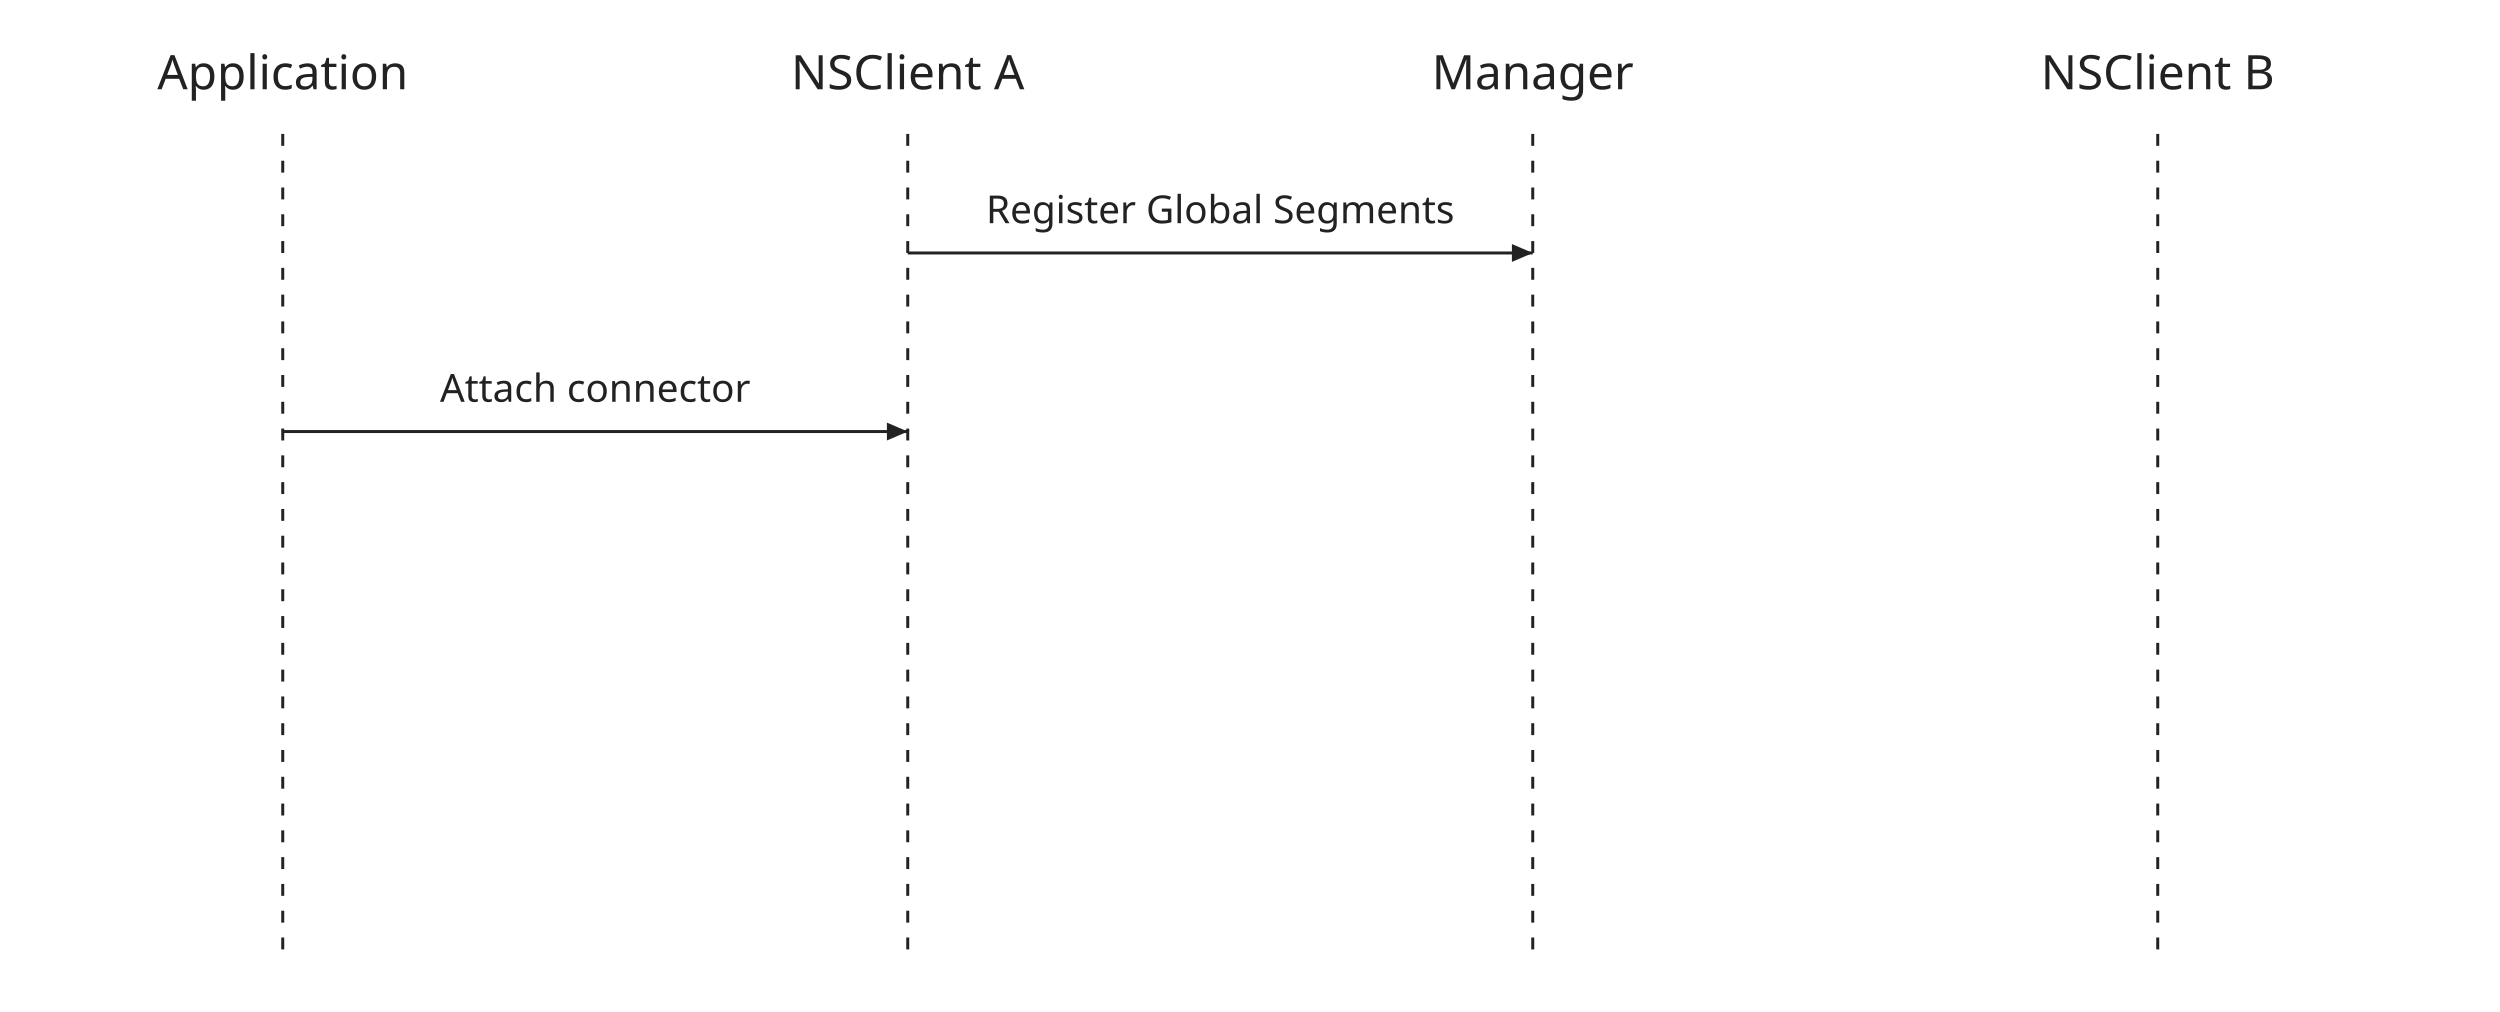
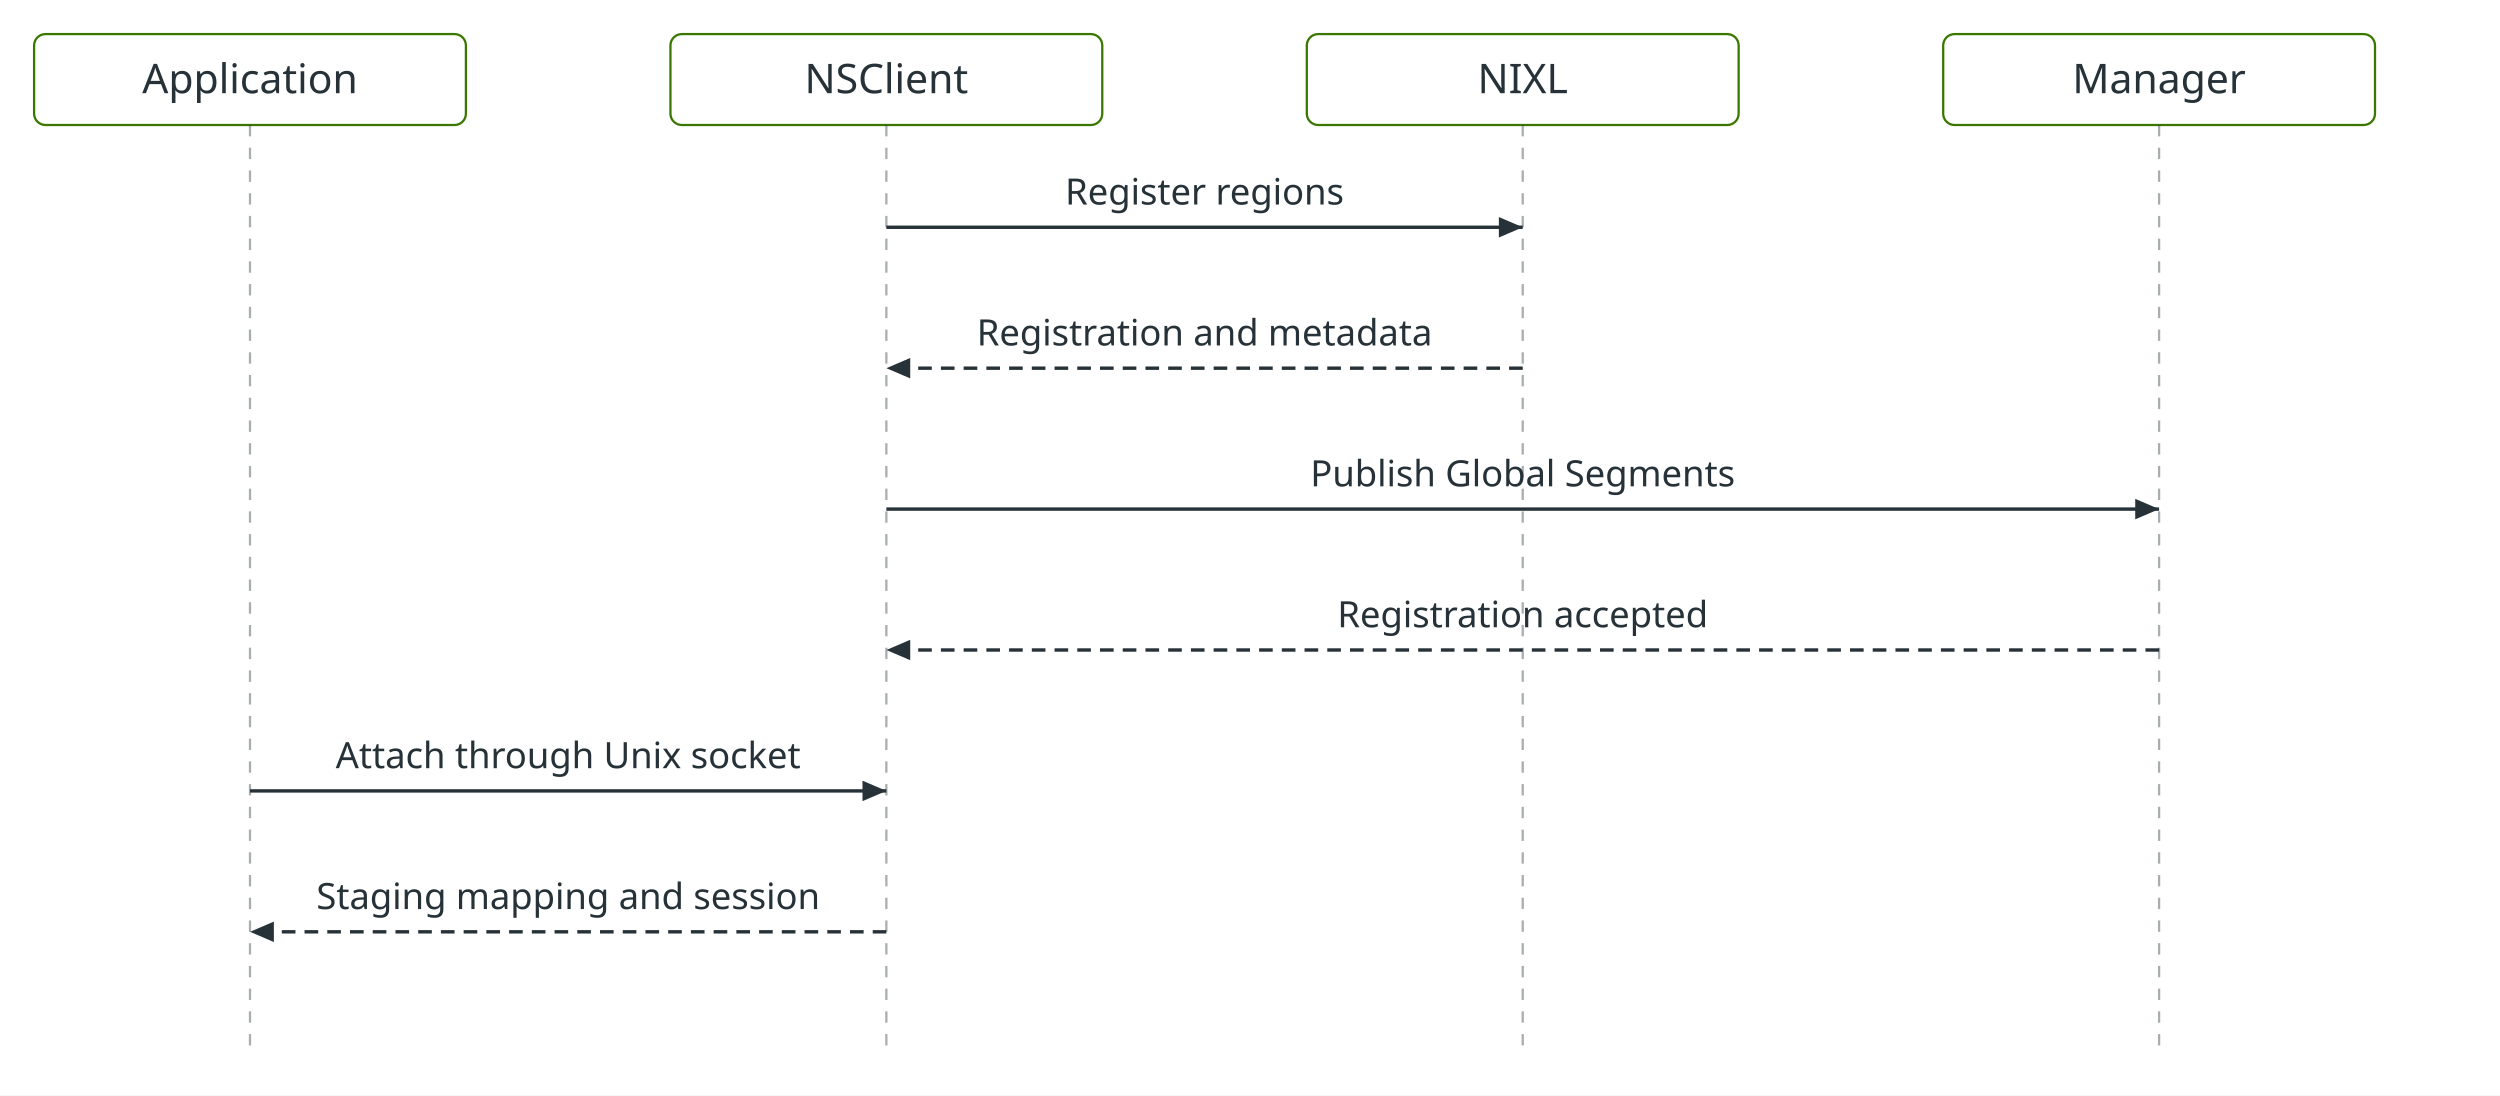
- <svg xmlns="http://www.w3.org/2000/svg" viewBox="0 0 840 340" role="img" aria-label="initialization sequence">
-   <rect width="840" height="340" fill="#ffffff" />
+ <svg xmlns="http://www.w3.org/2000/svg" viewBox="0 0 1100 482" role="img" aria-labelledby="title desc">
+   <rect width="1100" height="482" fill="#ffffff" />
  <defs>
    <marker id="arrow" markerWidth="8" markerHeight="8" refX="7" refY="3" orient="auto">
-       <path d="M0,0 L7,3 L0,6" fill="#222222" />
+       <path d="M0,0 L7,3 L0,6" fill="#263238" />
    </marker>
  </defs>
-   <text x="95" y="30" text-anchor="middle" fill="#222222" font-family="sans-serif" font-size="16">Application</text>
-   <path d="M95,45 V320" stroke="#222222" stroke-dasharray="4 5" />
-   <text x="305" y="30" text-anchor="middle" fill="#222222" font-family="sans-serif" font-size="16">NSClient A</text>
-   <path d="M305,45 V320" stroke="#222222" stroke-dasharray="4 5" />
-   <text x="515" y="30" text-anchor="middle" fill="#222222" font-family="sans-serif" font-size="16">Manager</text>
-   <path d="M515,45 V320" stroke="#222222" stroke-dasharray="4 5" />
-   <text x="725" y="30" text-anchor="middle" fill="#222222" font-family="sans-serif" font-size="16">NSClient B</text>
-   <path d="M725,45 V320" stroke="#222222" stroke-dasharray="4 5" />
-   <path d="M305,85 H515" stroke="#222222" fill="none" marker-end="url(#arrow)" />
-   <text x="410.0" y="75" text-anchor="middle" fill="#222222" font-family="sans-serif" font-size="13">Register Global Segments</text>
-   <path d="M95,145 H305" stroke="#222222" fill="none" marker-end="url(#arrow)" />
-   <text x="200.0" y="135" text-anchor="middle" fill="#222222" font-family="sans-serif" font-size="13">Attach connector</text>
+   <rect x="15" y="15" width="190" height="40" rx="5" stroke="#397700" fill="#ffffff" />
+   <text x="110" y="41" text-anchor="middle" fill="#263238" font-family="sans-serif" font-size="18">Application</text>
+   <path d="M110,55 V462" stroke="#263238" opacity="0.4" stroke-dasharray="5 5" />
+   <rect x="295" y="15" width="190" height="40" rx="5" stroke="#397700" fill="#ffffff" />
+   <text x="390" y="41" text-anchor="middle" fill="#263238" font-family="sans-serif" font-size="18">NSClient</text>
+   <path d="M390,55 V462" stroke="#263238" opacity="0.4" stroke-dasharray="5 5" />
+   <rect x="575" y="15" width="190" height="40" rx="5" stroke="#397700" fill="#ffffff" />
+   <text x="670" y="41" text-anchor="middle" fill="#263238" font-family="sans-serif" font-size="18">NIXL</text>
+   <path d="M670,55 V462" stroke="#263238" opacity="0.4" stroke-dasharray="5 5" />
+   <rect x="855" y="15" width="190" height="40" rx="5" stroke="#397700" fill="#ffffff" />
+   <text x="950" y="41" text-anchor="middle" fill="#263238" font-family="sans-serif" font-size="18">Manager</text>
+   <path d="M950,55 V462" stroke="#263238" opacity="0.4" stroke-dasharray="5 5" />
+   <path d="M390,100 H670" stroke="#263238" stroke-width="1.5" fill="none" marker-end="url(#arrow)" />
+   <text x="530.0" y="90" text-anchor="middle" fill="#263238" font-family="sans-serif" font-size="16">Register regions</text>
+   <path d="M670,162 H390" stroke="#263238" stroke-width="1.5" fill="none" marker-end="url(#arrow)" stroke-dasharray="6 4" />
+   <text x="530.0" y="152" text-anchor="middle" fill="#263238" font-family="sans-serif" font-size="16">Registration and metadata</text>
+   <path d="M390,224 H950" stroke="#263238" stroke-width="1.5" fill="none" marker-end="url(#arrow)" />
+   <text x="670.0" y="214" text-anchor="middle" fill="#263238" font-family="sans-serif" font-size="16">Publish Global Segments</text>
+   <path d="M950,286 H390" stroke="#263238" stroke-width="1.5" fill="none" marker-end="url(#arrow)" stroke-dasharray="6 4" />
+   <text x="670.0" y="276" text-anchor="middle" fill="#263238" font-family="sans-serif" font-size="16">Registration accepted</text>
+   <path d="M110,348 H390" stroke="#263238" stroke-width="1.5" fill="none" marker-end="url(#arrow)" />
+   <text x="250.0" y="338" text-anchor="middle" fill="#263238" font-family="sans-serif" font-size="16">Attach through Unix socket</text>
+   <path d="M390,410 H110" stroke="#263238" stroke-width="1.5" fill="none" marker-end="url(#arrow)" stroke-dasharray="6 4" />
+   <text x="250.0" y="400" text-anchor="middle" fill="#263238" font-family="sans-serif" font-size="16">Staging mapping and session</text>
</svg>
